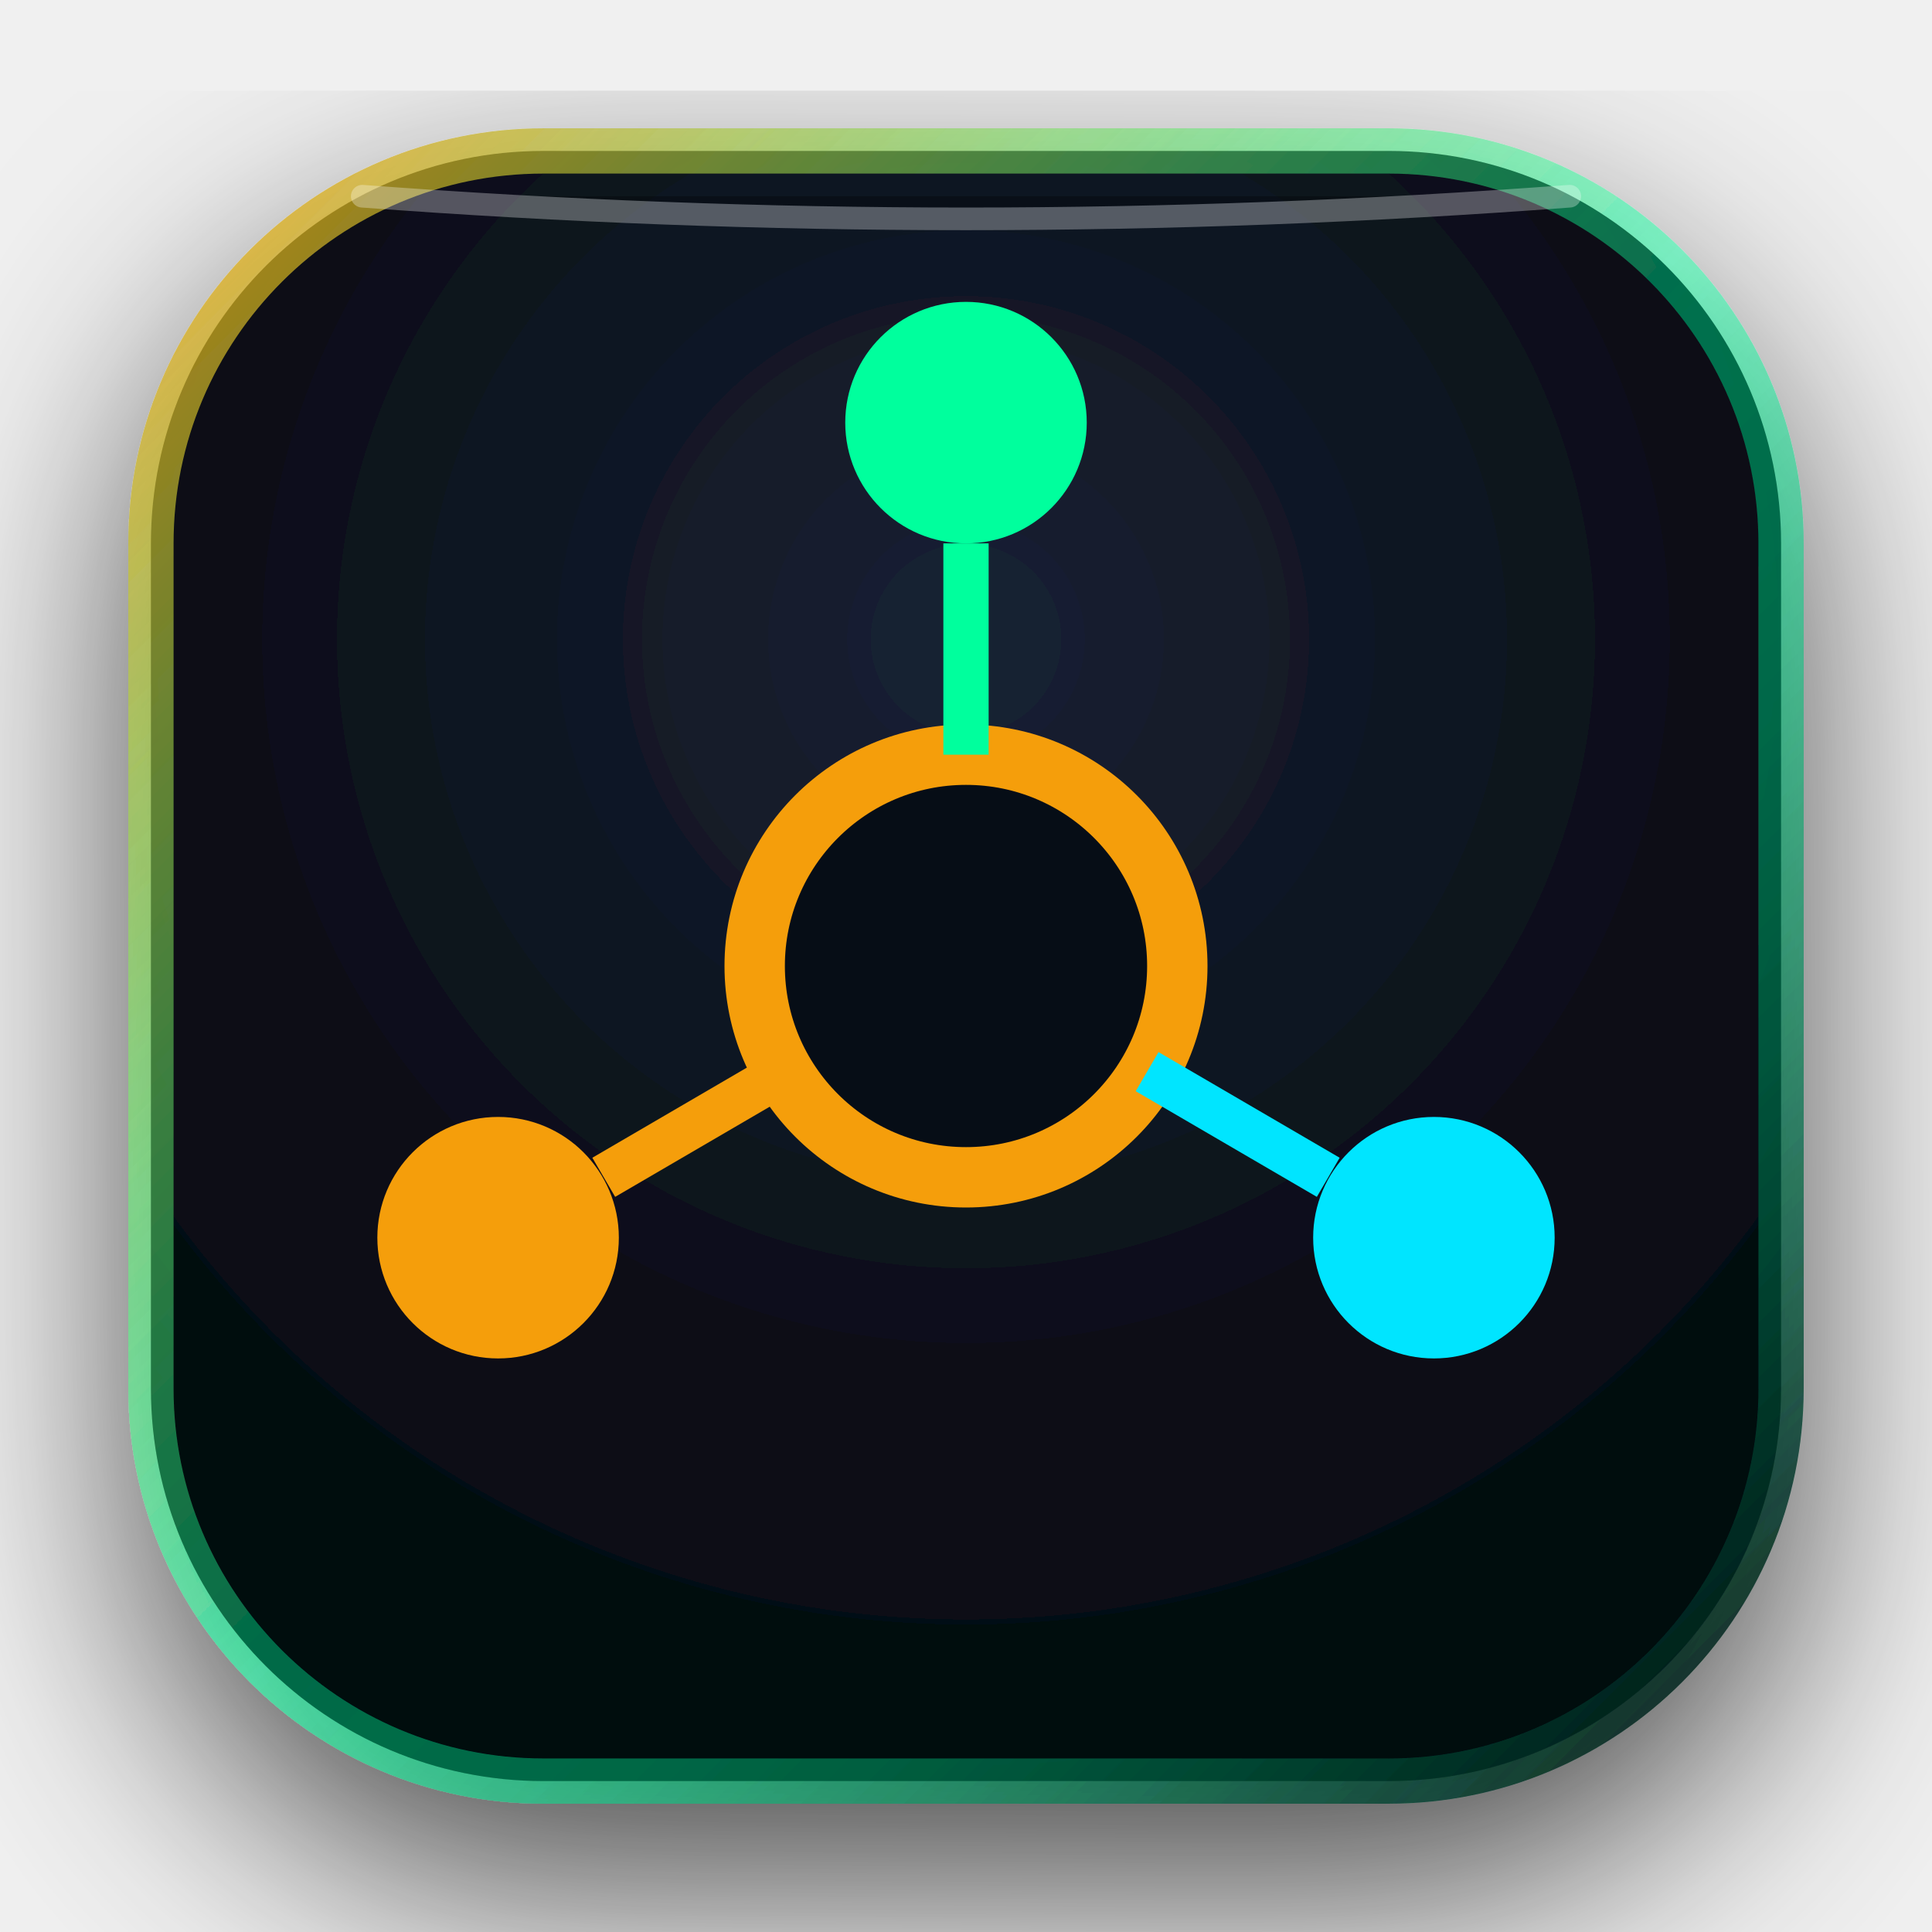
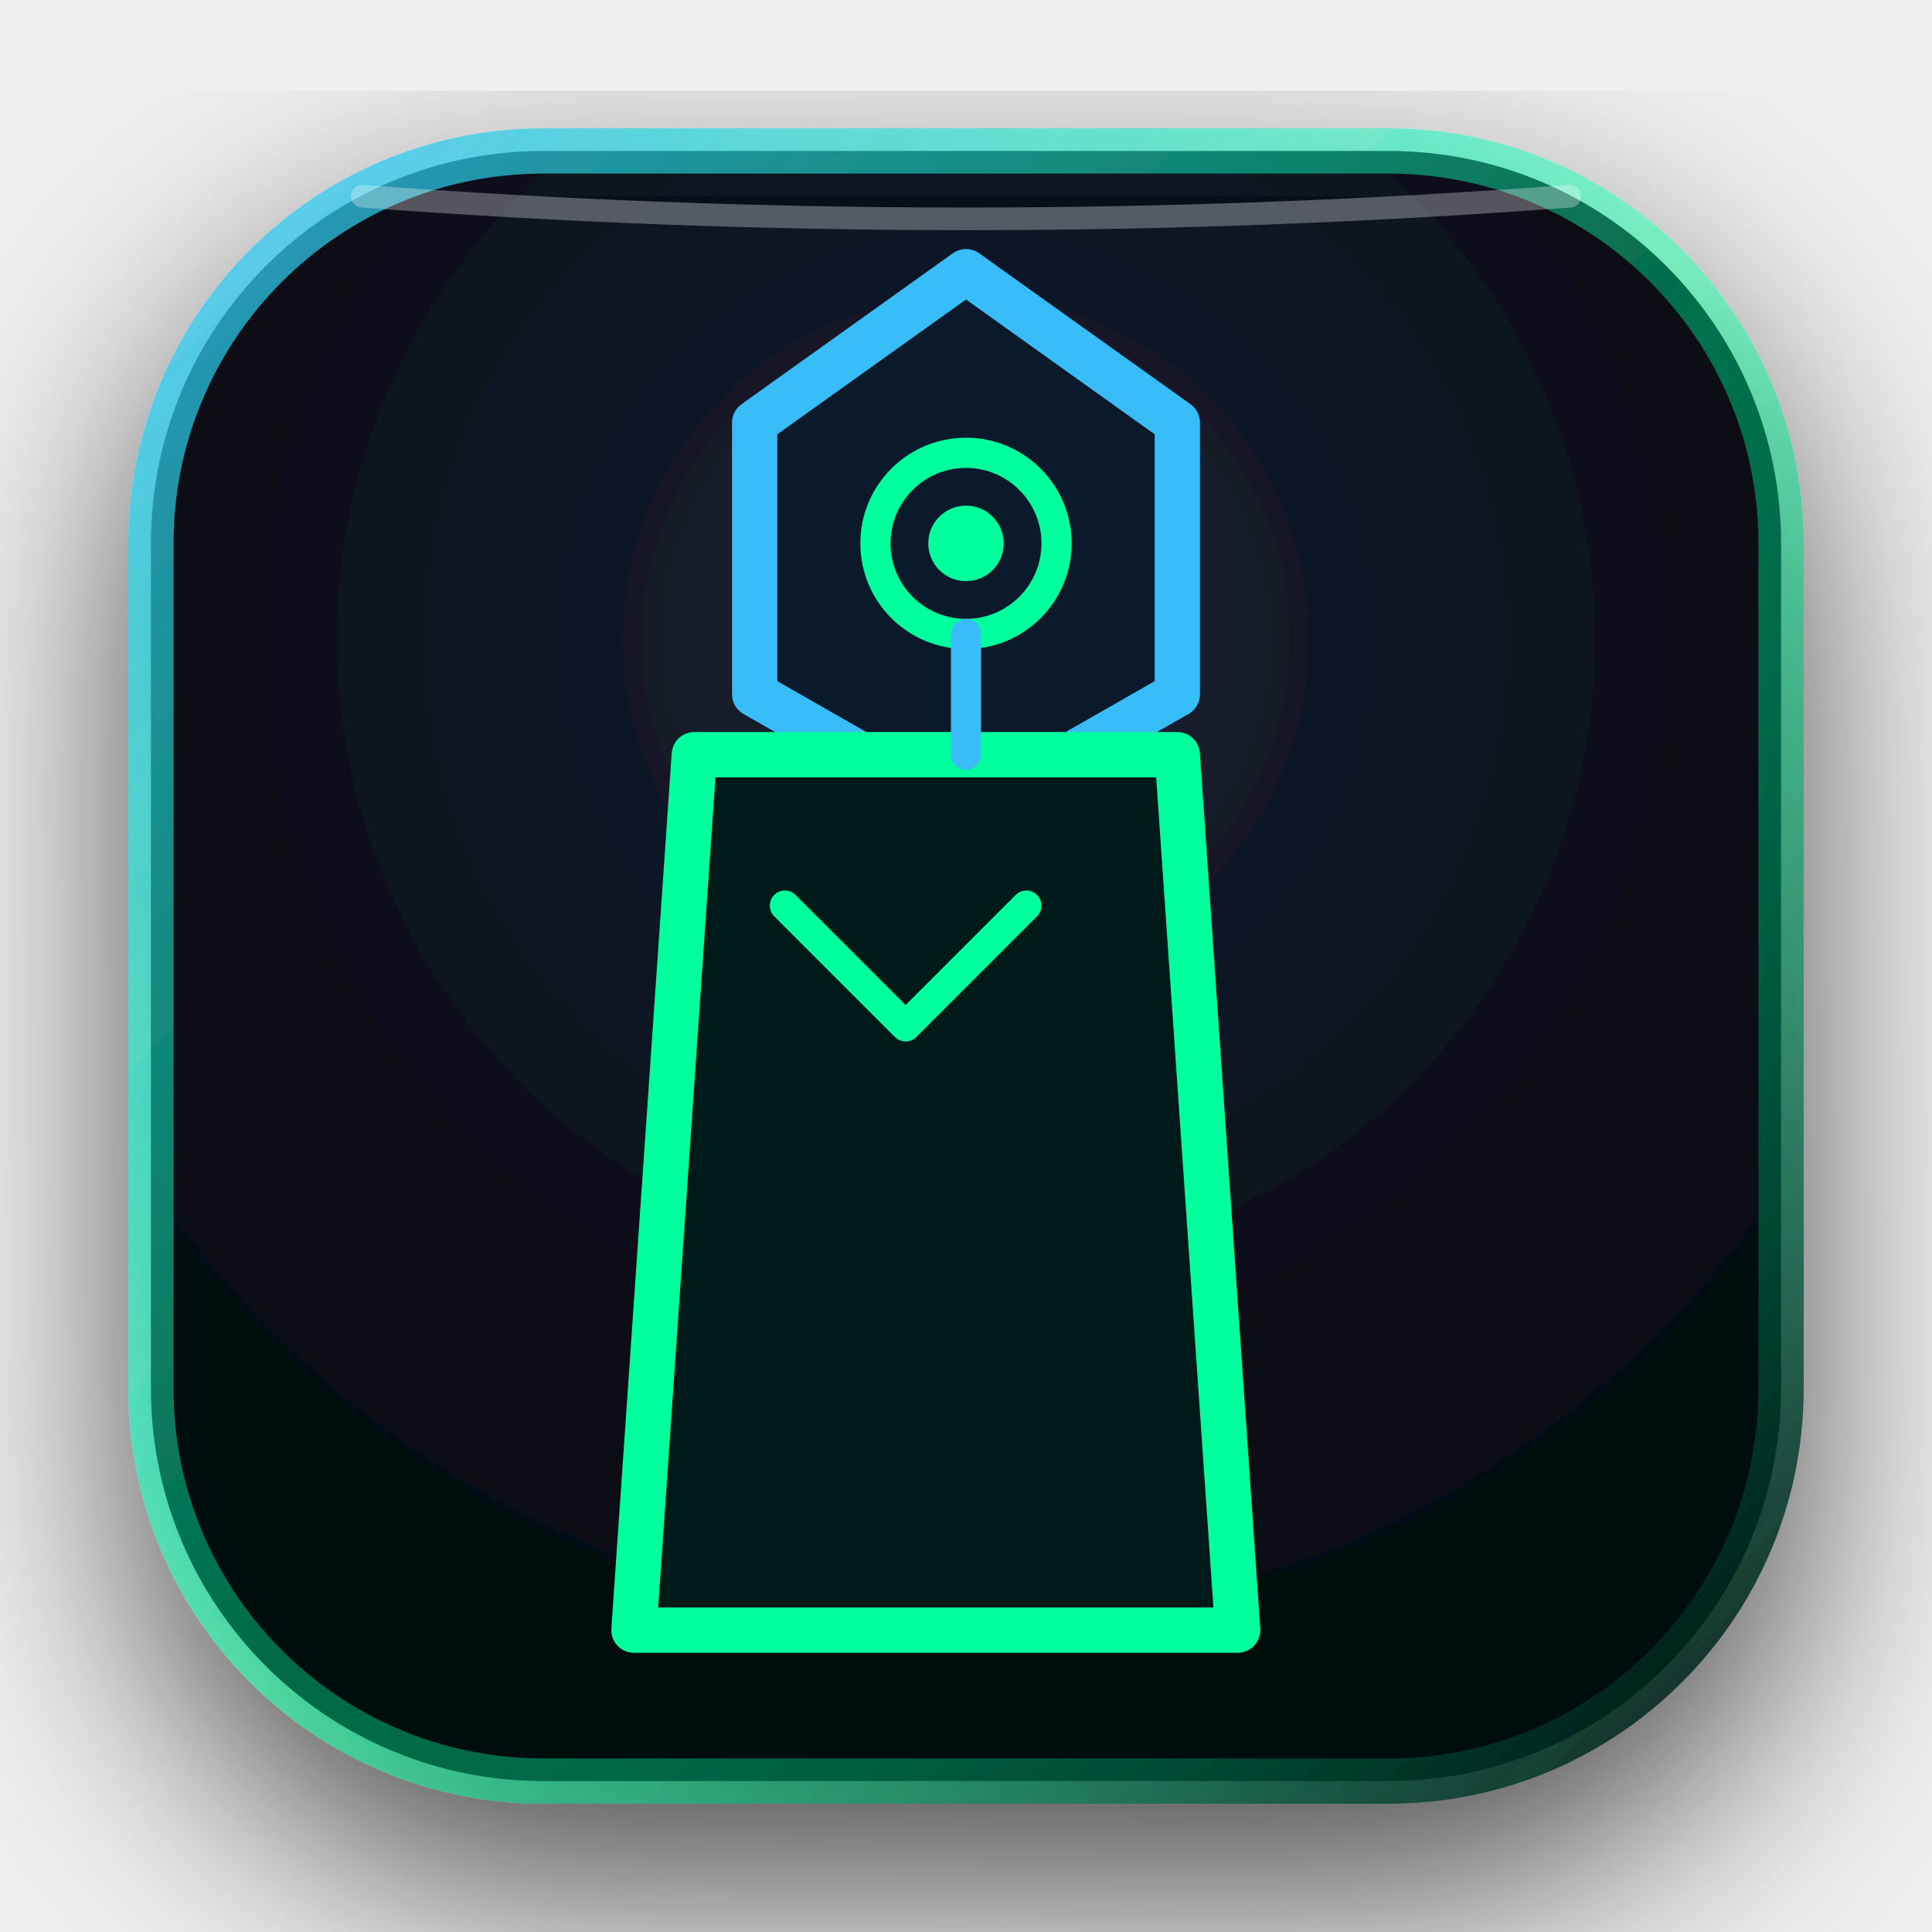
<svg xmlns="http://www.w3.org/2000/svg" viewBox="0 0 128 128">
  <defs>
    <radialGradient id="bgGrad" cx="50%" cy="30%" r="70%">
      <stop offset="0%" stop-color="#182234" />
      <stop offset="60%" stop-color="#0b101a" />
      <stop offset="100%" stop-color="#04070d" />
    </radialGradient>
    <linearGradient id="rimGrad" x1="0%" y1="0%" x2="100%" y2="100%">
-       <stop offset="0%" stop-color="#f59e0b" stop-opacity="0.8" />
+       <stop offset="0%" stop-color="#38bdf8" stop-opacity="0.8" />
      <stop offset="50%" stop-color="#00ff9d" stop-opacity="0.4" />
      <stop offset="100%" stop-color="#04070d" stop-opacity="0.9" />
    </linearGradient>
    <linearGradient id="goldGrad" x1="0%" y1="0%" x2="100%" y2="100%">
      <stop offset="0%" stop-color="#ffd700" />
      <stop offset="100%" stop-color="#ea580c" />
    </linearGradient>
    <filter id="shadow" x="-20%" y="-20%" width="140%" height="140%">
      <feDropShadow dx="0" dy="6" stdDeviation="8" flood-color="#000000" flood-opacity="0.7" />
    </filter>
  </defs>
  <rect x="10" y="10" width="108" height="108" rx="26" fill="url(#bgGrad)" stroke="url(#rimGrad)" stroke-width="3" filter="url(#shadow)" />
  <path d="M 24 13 Q 64 16 104 13" stroke="#ffffff" stroke-width="1.5" stroke-linecap="round" opacity="0.3" />
-   <circle cx="64" cy="64" r="14" fill="#060d16" stroke="#f59e0b" stroke-width="4" />
-   <circle cx="64" cy="28" r="8" fill="#00ff9d" />
-   <circle cx="95" cy="82" r="8" fill="#00e5ff" />
-   <circle cx="33" cy="82" r="8" fill="#f59e0b" />
-   <line x1="64" y1="36" x2="64" y2="50" stroke="#00ff9d" stroke-width="3" />
-   <line x1="88" y1="78" x2="76" y2="71" stroke="#00e5ff" stroke-width="3" />
-   <line x1="40" y1="78" x2="52" y2="71" stroke="#f59e0b" stroke-width="3" />
+   <path d="M64,18 L78,28 L78,46 L64,54 L50,46 L50,28 Z" fill="#0a1a2a" stroke="#38bdf8" stroke-width="3" stroke-linejoin="round" />
+   <path d="M46,50 L78,50 L82,108 L42,108 Z" fill="#001a1a" stroke="#00ff9d" stroke-width="3" stroke-linejoin="round" />
+   <circle cx="64" cy="36" r="6" fill="none" stroke="#00ff9d" stroke-width="2" />
+   <circle cx="64" cy="36" r="2.5" fill="#00ff9d" />
+   <line x1="64" y1="42" x2="64" y2="50" stroke="#38bdf8" stroke-width="2" stroke-linecap="round" />
+   <path d="M52,60 L60,68 L68,60" fill="none" stroke="#00ff9d" stroke-width="2" stroke-linecap="round" stroke-linejoin="round" />
</svg>
